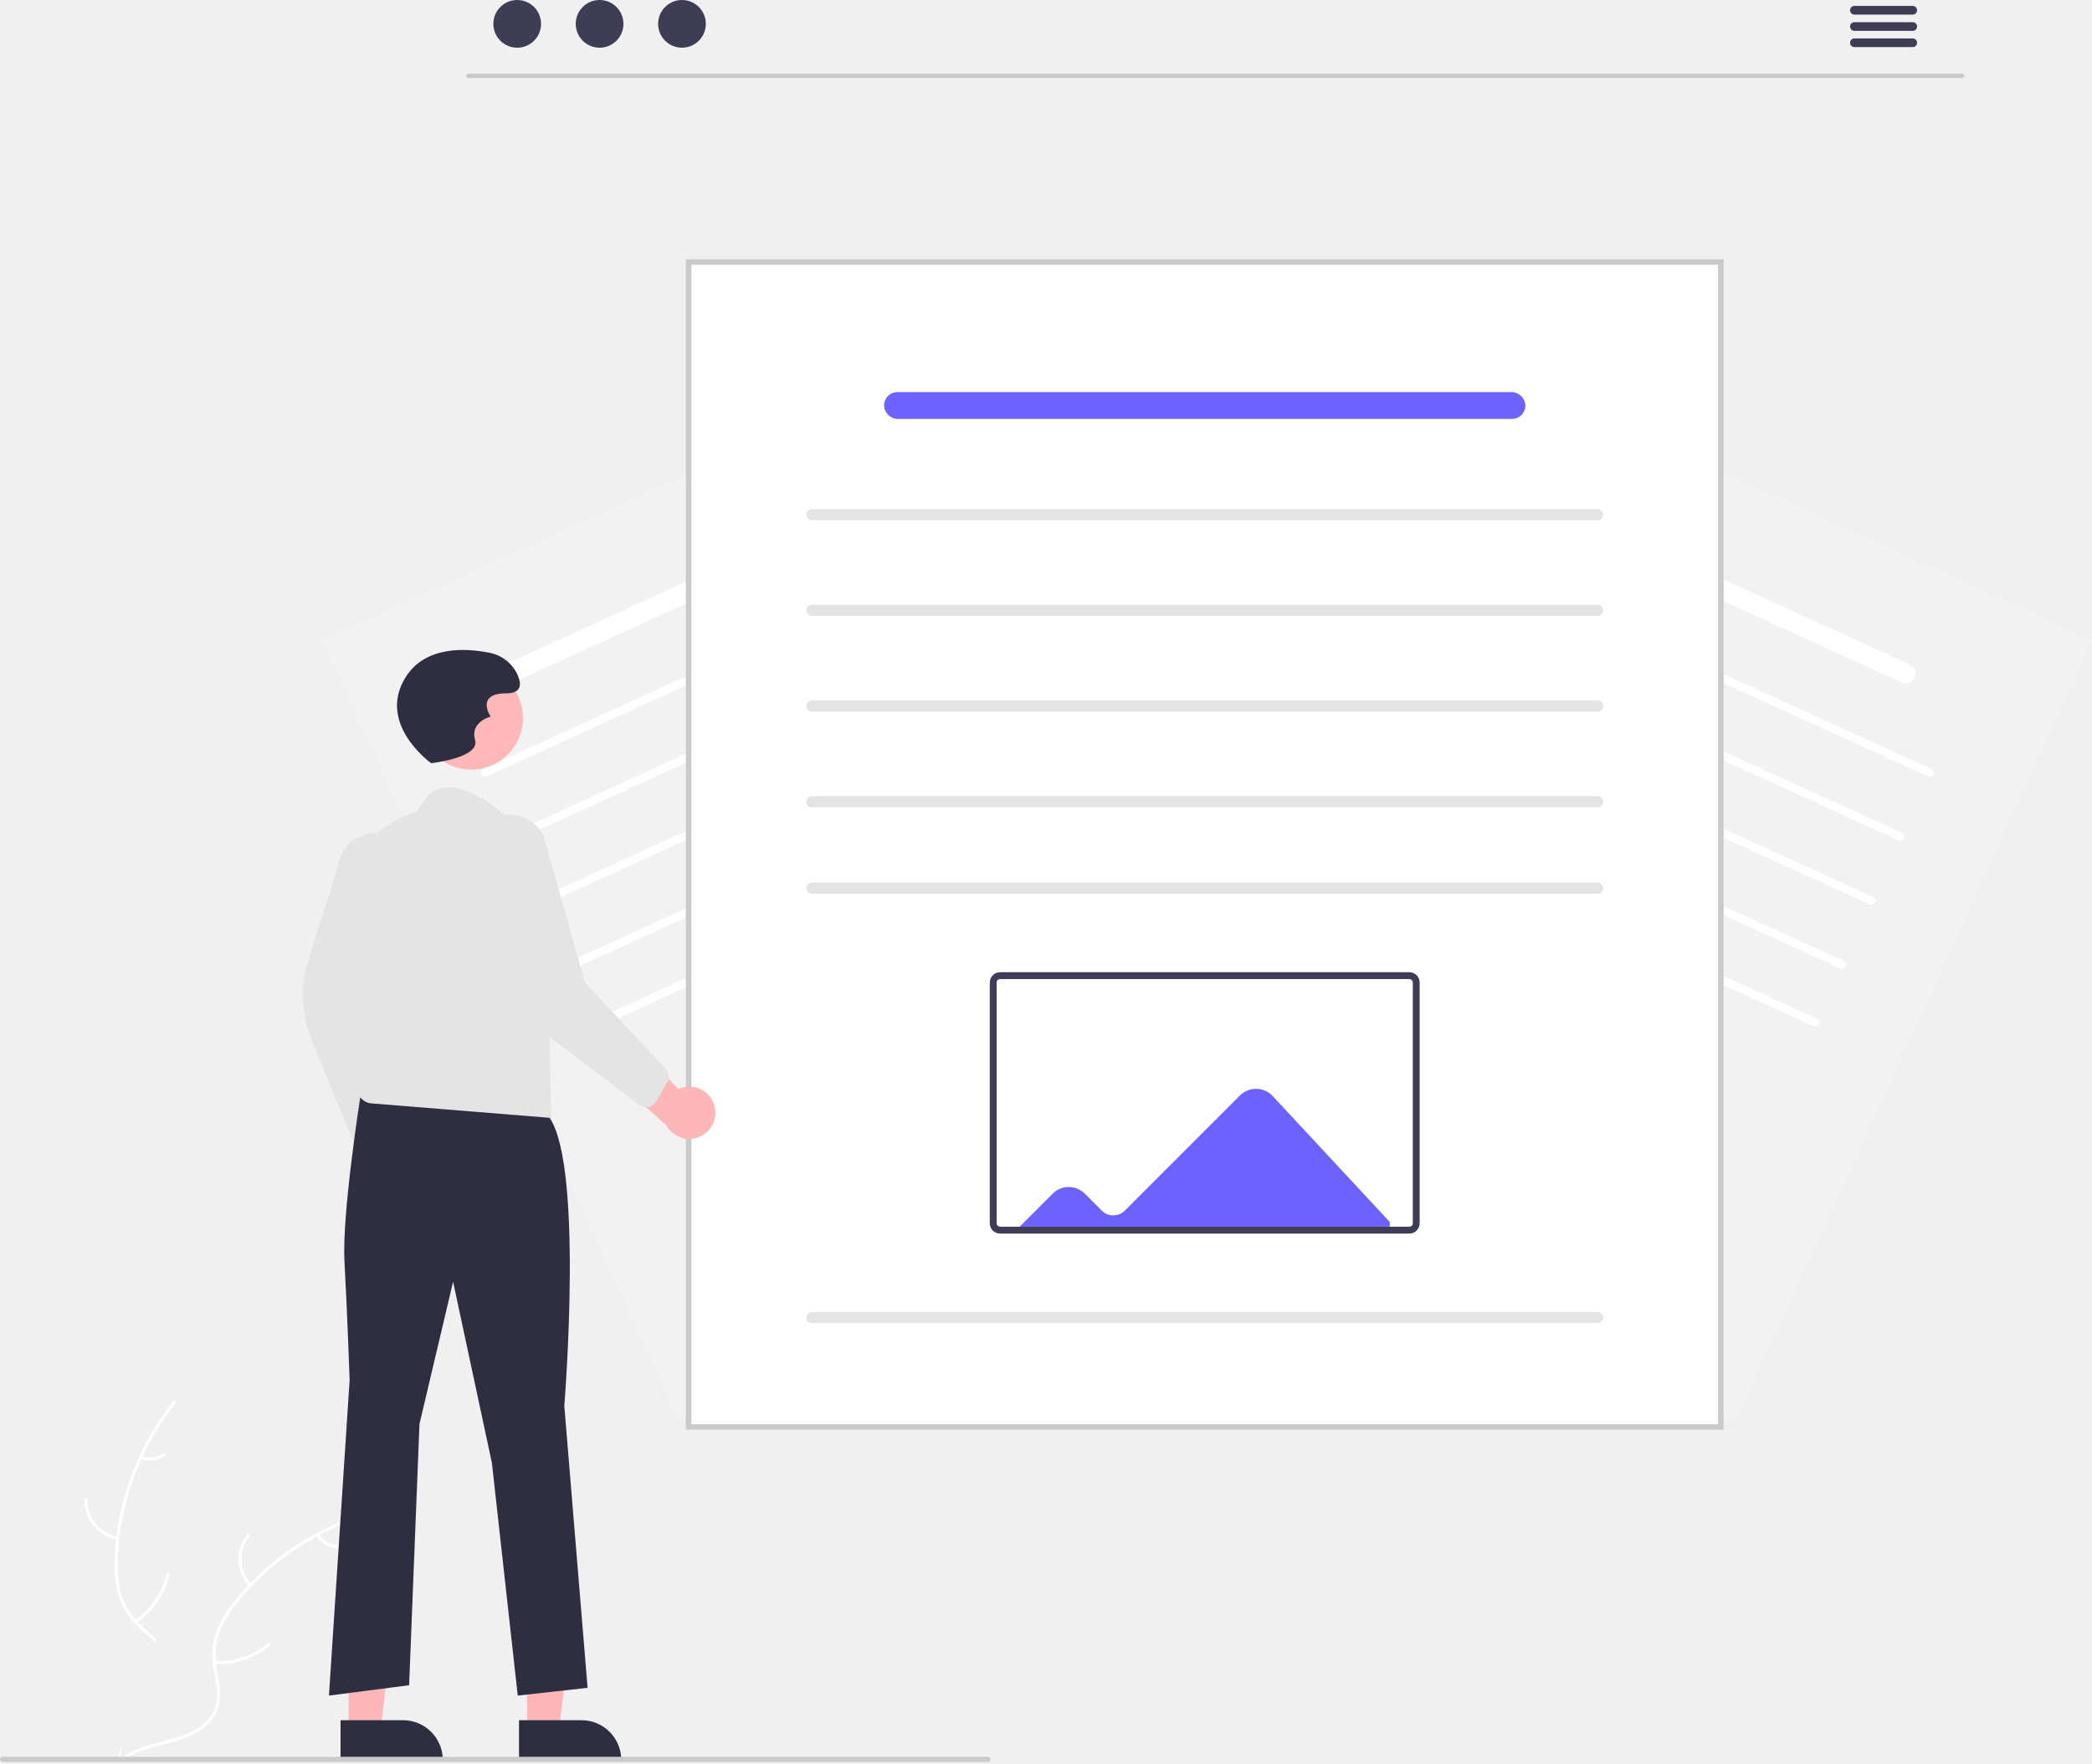
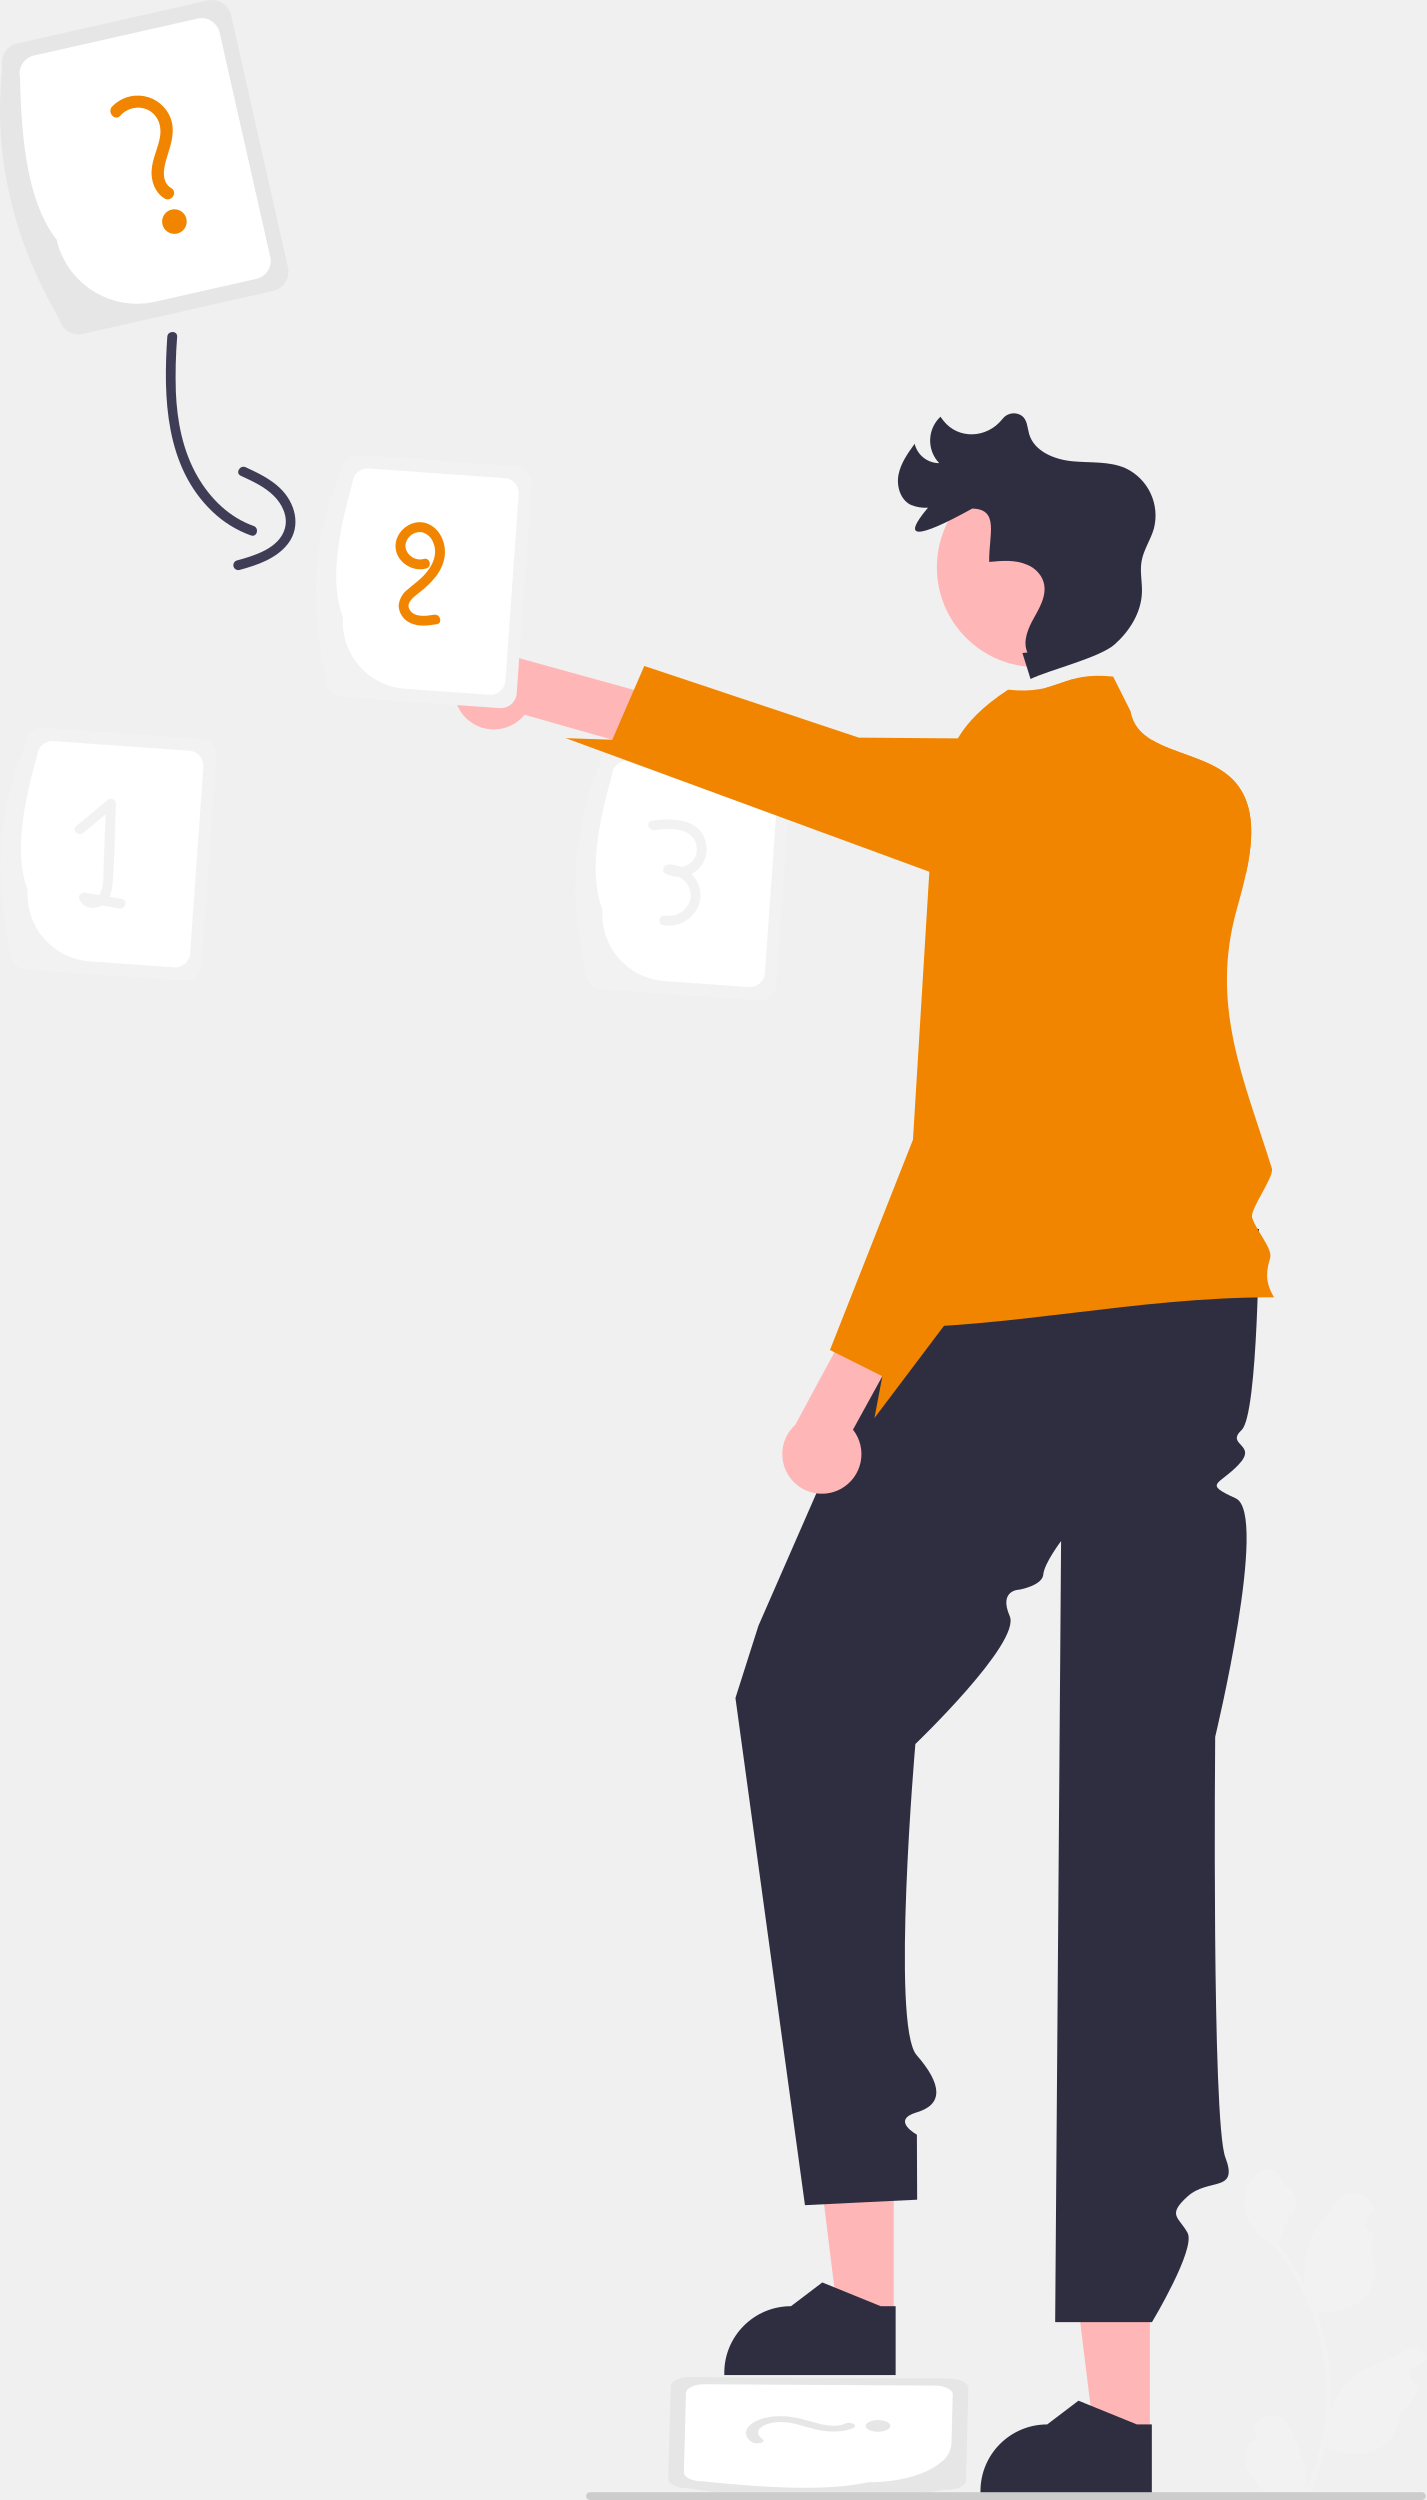
- <svg xmlns="http://www.w3.org/2000/svg" data-name="Layer 1" width="808.841" height="681.894" viewBox="0 0 808.841 681.894">
-   <path d="M866.246,659.314,597.9,536.809,736.075,234.139l268.345,122.505Z" transform="translate(-195.5797 -109.0532)" fill="#f2f2f2" />
-   <path d="M907.123,483.478l-203.145-92.739a1.586,1.586,0,0,1,1.317-2.885l203.145,92.739a1.586,1.586,0,0,1-1.317,2.885Z" transform="translate(-195.5797 -109.0532)" fill="#fff" />
-   <path d="M918.42,458.734,715.275,365.995a1.586,1.586,0,1,1,1.317-2.885l203.145,92.739a1.586,1.586,0,1,1-1.317,2.885Z" transform="translate(-195.5797 -109.0532)" fill="#fff" />
-   <path d="M929.716,433.99,726.571,341.25a1.586,1.586,0,1,1,1.317-2.885l203.145,92.739a1.586,1.586,0,0,1-1.317,2.885Z" transform="translate(-195.5797 -109.0532)" fill="#fff" />
-   <path d="M941.012,409.246,737.867,316.506a1.586,1.586,0,1,1,1.317-2.885l203.145,92.739a1.586,1.586,0,0,1-1.317,2.885Z" transform="translate(-195.5797 -109.0532)" fill="#fff" />
-   <path d="M896.915,505.84,693.77,413.101a1.586,1.586,0,1,1,1.317-2.885l203.145,92.739a1.586,1.586,0,0,1-1.317,2.885Z" transform="translate(-195.5797 -109.0532)" fill="#fff" />
-   <path d="M930.837,372.948,772.156,300.507a3.965,3.965,0,0,1-2.23-4.779,3.816,3.816,0,0,1,5.2-2.252L933.76,365.895a4.001,4.001,0,0,1,2.261,4.85A3.816,3.816,0,0,1,930.837,372.948Z" transform="translate(-195.5797 -109.0532)" fill="#fff" />
-   <path d="M320.271,356.644,588.616,234.139,726.791,536.809,458.445,659.314Z" transform="translate(-195.5797 -109.0532)" fill="#f2f2f2" />
-   <path d="M417.568,483.478l203.145-92.739a1.586,1.586,0,1,0-1.317-2.885l-203.145,92.739a1.586,1.586,0,1,0,1.317,2.885Z" transform="translate(-195.5797 -109.0532)" fill="#fff" />
-   <path d="M406.271,458.734,609.416,365.995a1.586,1.586,0,0,0-1.317-2.885l-203.145,92.739a1.586,1.586,0,1,0,1.317,2.885Z" transform="translate(-195.5797 -109.0532)" fill="#fff" />
-   <path d="M394.975,433.99l203.145-92.739a1.586,1.586,0,0,0-1.317-2.885L393.658,431.104a1.586,1.586,0,0,0,1.317,2.885Z" transform="translate(-195.5797 -109.0532)" fill="#fff" />
-   <path d="M383.679,409.246l203.145-92.739a1.586,1.586,0,1,0-1.317-2.885L382.362,406.36a1.586,1.586,0,0,0,1.317,2.885Z" transform="translate(-195.5797 -109.0532)" fill="#fff" />
-   <path d="M427.776,505.84,630.921,413.101a1.586,1.586,0,0,0-1.317-2.885L426.459,502.955a1.586,1.586,0,1,0,1.317,2.885Z" transform="translate(-195.5797 -109.0532)" fill="#fff" />
-   <path d="M393.854,372.948l158.682-72.441a3.965,3.965,0,0,0,2.23-4.779,3.816,3.816,0,0,0-5.2-2.252L390.931,365.895a4.001,4.001,0,0,0-2.261,4.85A3.816,3.816,0,0,0,393.854,372.948Z" transform="translate(-195.5797 -109.0532)" fill="#fff" />
-   <path d="M222.405,714.031c1.694-26.244,16.317-52.871,40.66-62.823a121.169,121.169,0,0,0,4.933,83.044c4.431,10.101,10.41,20.874,7.436,31.495-1.85,6.609-7.022,11.888-12.949,15.349-5.927,3.461-12.62,5.34-19.231,7.184l-1.253,1.168C229.947,766.075,220.711,740.276,222.405,714.031Z" transform="translate(-195.5797 -109.0532)" fill="#f0f0f0" />
-   <path d="M263.34,651.686a103.567,103.567,0,0,0-22.249,59.71,44.599,44.599,0,0,0,1.333,13.91,25.58,25.58,0,0,0,7.054,11.467c3.049,2.975,6.512,5.665,8.785,9.33a15.663,15.663,0,0,1,1.521,12.719c-1.501,5.294-4.814,9.733-8.205,13.961-3.765,4.695-7.75,9.511-9.112,15.52-.165.728-1.285.429-1.12-.298,2.37-10.454,12-16.883,16.209-26.422,1.964-4.451,2.598-9.521.246-13.957-2.056-3.879-5.626-6.656-8.739-9.642a27.296,27.296,0,0,1-7.315-10.955,41.231,41.231,0,0,1-1.863-13.808,100.479,100.479,0,0,1,5.517-30.916,105.403,105.403,0,0,1,17.121-31.442c.462-.583,1.276.243.817.822Z" transform="translate(-195.5797 -109.0532)" fill="#fff" />
-   <path d="M240.987,704.376a15.538,15.538,0,0,1-12.771-15.548.58.58,0,0,1,1.159-.011,14.388,14.388,0,0,0,11.909,14.439c.735.129.433,1.249-.298,1.12Z" transform="translate(-195.5797 -109.0532)" fill="#fff" />
-   <path d="M247.733,735.468a29.949,29.949,0,0,0,12.329-18.01c.168-.727,1.288-.429,1.12.298A31.151,31.151,0,0,1,248.315,736.471c-.619.419-1.197-.586-.582-1.003Z" transform="translate(-195.5797 -109.0532)" fill="#fff" />
-   <path d="M250.413,671.958a8.795,8.795,0,0,0,8.295-.916c.613-.426,1.191.579.582,1.003a9.856,9.856,0,0,1-9.175,1.034.599.599,0,0,1-.411-.709.582.582,0,0,1,.709-.411Z" transform="translate(-195.5797 -109.0532)" fill="#fff" />
-   <path d="M341.559,693.247c-.375.277-.751.554-1.126.841A115.831,115.831,0,0,0,326.333,706.508c-.342.344-.684.697-1.016,1.05a122.112,122.112,0,0,0-24.324,37.81,118.587,118.587,0,0,0-5.489,17.162c-1.922,8.081-3.362,16.996-7.713,23.771a20.346,20.346,0,0,1-1.466,2.047l-42.802,2.539c-.1-.043-.2-.076-.301-.119l-1.704.18c.051-.307.11-.624.161-.931.029-.178.067-.357.096-.535.022-.119.045-.238.058-.346.007-.04.015-.079.023-.109.013-.109.037-.208.051-.307q.489-2.66,1.017-5.323c-.001-.01-.001-.01.008-.02,2.716-13.518,6.585-26.928,12.366-39.325.174-.373.347-.756.541-1.13a113.158,113.158,0,0,1,9.233-15.992,100.037,100.037,0,0,1,6.199-8.002,83.187,83.187,0,0,1,19.857-16.799c14.87-9.016,32.459-13.176,49.159-9.198C340.713,693.033,341.131,693.135,341.559,693.247Z" transform="translate(-195.5797 -109.0532)" fill="#f0f0f0" />
-   <path d="M341.495,693.796a103.567,103.567,0,0,0-53.714,34.279,44.6,44.6,0,0,0-7.31,11.909,25.58,25.58,0,0,0-1.272,13.402c.643,4.211,1.789,8.444,1.397,12.739a15.663,15.663,0,0,1-6.443,11.071c-4.385,3.323-9.703,4.873-14.956,6.207-5.833,1.482-11.914,2.928-16.62,6.906-.57.482-1.285-.431-.715-.912,8.186-6.92,19.746-6.255,28.85-11.338,4.248-2.371,7.806-6.037,8.599-10.995.693-4.335-.484-8.702-1.172-12.96a27.296,27.296,0,0,1,.755-13.151,41.231,41.231,0,0,1,6.825-12.146,100.479,100.479,0,0,1,23.018-21.363,105.404,105.404,0,0,1,32.6-14.797c.72-.188.873.962.157,1.149Z" transform="translate(-195.5797 -109.0532)" fill="#fff" />
-   <path d="M291.924,722.407a15.538,15.538,0,0,1-.836-20.103c.461-.586,1.394.102.932.689a14.388,14.388,0,0,0,.816,18.699c.509.545-.406,1.258-.912.715Z" transform="translate(-195.5797 -109.0532)" fill="#fff" />
-   <path d="M278.591,751.295a29.949,29.949,0,0,0,20.687-6.957c.572-.48,1.286.433.715.912a31.151,31.151,0,0,1-21.542,7.196c-.746-.038-.603-1.189.139-1.151Z" transform="translate(-195.5797 -109.0532)" fill="#fff" />
-   <path d="M318.968,702.199a8.795,8.795,0,0,0,7.175,4.263c.746.029.602,1.179-.139,1.151a9.856,9.856,0,0,1-7.948-4.698.599.599,0,0,1,.098-.814.582.582,0,0,1,.814.098Z" transform="translate(-195.5797 -109.0532)" fill="#fff" />
-   <path d="M861.997,661.858H460.741V209.276H861.997Z" transform="translate(-195.5797 -109.0532)" fill="#fff" />
-   <path d="M861.997,661.858H460.741V209.276H861.997Zm-399.099-2.157H859.84v-448.268H462.898Z" transform="translate(-195.5797 -109.0532)" fill="#cacaca" />
-   <path d="M813.25,421.185H509.488a2.157,2.157,0,1,1,0-4.315h303.762a2.157,2.157,0,0,1,0,4.315Z" transform="translate(-195.5797 -109.0532)" fill="#e4e4e4" />
-   <path d="M813.25,384.185H509.488a2.157,2.157,0,1,1,0-4.315h303.762a2.157,2.157,0,0,1,0,4.315Z" transform="translate(-195.5797 -109.0532)" fill="#e4e4e4" />
-   <path d="M813.25,347.185H509.488a2.157,2.157,0,1,1,0-4.315h303.762a2.157,2.157,0,0,1,0,4.315Z" transform="translate(-195.5797 -109.0532)" fill="#e4e4e4" />
-   <path d="M813.25,310.185H509.488a2.157,2.157,0,1,1,0-4.315h303.762a2.157,2.157,0,0,1,0,4.315Z" transform="translate(-195.5797 -109.0532)" fill="#e4e4e4" />
-   <path d="M813.25,454.623H509.488a2.157,2.157,0,1,1,0-4.315h303.762a2.157,2.157,0,0,1,0,4.315Z" transform="translate(-195.5797 -109.0532)" fill="#e4e4e4" />
-   <path d="M813.25,620.623H509.488a2.157,2.157,0,1,1,0-4.315h303.762a2.157,2.157,0,0,1,0,4.315Z" transform="translate(-195.5797 -109.0532)" fill="#e4e4e4" />
-   <path d="M740.484,585.994h-158.231a3.993,3.993,0,0,1-3.989-3.989V488.928a3.993,3.993,0,0,1,3.989-3.989h158.231a3.993,3.993,0,0,1,3.989,3.989v93.077A3.993,3.993,0,0,1,740.484,585.994Z" transform="translate(-195.5797 -109.0532)" fill="#fff" />
-   <path d="M687.643,532.82a8.801,8.801,0,0,0-12.646-.226L630.467,577.125a6.288,6.288,0,0,1-8.869.013l-6.595-6.582a8.78,8.78,0,0,0-12.42,0L589.819,583.335H732.918v-1.822Z" transform="translate(-195.5797 -109.0532)" fill="#6c63ff" />
-   <path d="M740.484,585.994h-158.231a3.993,3.993,0,0,1-3.989-3.989V488.928a3.993,3.993,0,0,1,3.989-3.989h158.231a3.993,3.993,0,0,1,3.989,3.989v93.077A3.993,3.993,0,0,1,740.484,585.994ZM582.253,487.598a1.331,1.331,0,0,0-1.33,1.33v93.077a1.331,1.331,0,0,0,1.33,1.33h158.231a1.331,1.331,0,0,0,1.33-1.33V488.928a1.331,1.331,0,0,0-1.33-1.33Z" transform="translate(-195.5797 -109.0532)" fill="#3f3d56" />
-   <path d="M359.017,570.436a10.056,10.056,0,0,0-8.672-12.75l-8.291-34.76-12.707,13.541,9.821,30.933a10.11,10.11,0,0,0,19.849,3.036Z" transform="translate(-195.5797 -109.0532)" fill="#ffb6b6" />
-   <path d="M336.856,557.828a4.505,4.505,0,0,1-2.708-2.476l-17.579-42.998a46.373,46.373,0,0,1-1.648-32.603l11.264-35.283a14.497,14.497,0,1,1,28.872,2.642l-14.938,56.816,10.005,44.622a4.515,4.515,0,0,1-2.2,4.679l-7.416,4.237a4.506,4.506,0,0,1-2.623.576A4.455,4.455,0,0,1,336.856,557.828Z" transform="translate(-195.5797 -109.0532)" fill="#e4e4e4" />
-   <polygon points="203.799 669.082 216.058 669.082 221.891 621.794 203.796 621.794 203.799 669.082" fill="#ffb6b6" />
-   <path d="M396.251,774.133l24.144-.001h.001a15.387,15.387,0,0,1,15.386,15.386v.5l-39.531.001Z" transform="translate(-195.5797 -109.0532)" fill="#2f2e41" />
-   <polygon points="134.799 669.082 147.058 669.082 152.891 621.794 134.796 621.794 134.799 669.082" fill="#ffb6b6" />
-   <path d="M327.251,774.133l24.144-.001h.001a15.387,15.387,0,0,1,15.386,15.386v.5l-39.531.001Z" transform="translate(-195.5797 -109.0532)" fill="#2f2e41" />
-   <path d="M406.761,539.618l-71.897-6.326s-7.103,45.326-6.103,63.326,2,46,2,46l-8,122,31-4,4-101,13-55,15,70,10,90,27-3-9-109S421.76,554.618,406.761,539.618Z" transform="translate(-195.5797 -109.0532)" fill="#2f2e41" />
-   <circle cx="182.181" cy="277.565" r="20" fill="#ffb8b8" />
-   <path d="M399.662,431.276l-14.285-11.371s-15.469-11.936-24.543-3.111l-4.074,5.825s-23.098,8.657-23.098,19.657l1.098,60.343s-8,31,4,33l69.902,5.657-.902-57.657Z" transform="translate(-195.5797 -109.0532)" fill="#e4e4e4" />
-   <path d="M362.261,404.118s-21-15-10-33c7.631-12.487,23.444-11.499,32.414-9.722a15.154,15.154,0,0,1,11.086,8.722c1.5,3.5,1.5,7-4.5,7-12,0-6,9-6,9s-8,2-6,9S362.261,404.118,362.261,404.118Z" transform="translate(-195.5797 -109.0532)" fill="#2f2e41" />
-   <path d="M471.819,536.663a10.056,10.056,0,0,0-13.945-6.581L433.082,504.346l-4.072,18.118,24.167,21.661a10.11,10.11,0,0,0,18.641-7.463Z" transform="translate(-195.5797 -109.0532)" fill="#ffb6b6" />
-   <path d="M446.325,537.054a4.505,4.505,0,0,1-3.59-.758l-36.977-28.116a46.373,46.373,0,0,1-17.974-27.25l-8.211-36.116a14.497,14.497,0,1,1,26.215-12.384l15.98,56.532,31.277,33.361a4.515,4.515,0,0,1,.48,5.148l-4.237,7.416a4.506,4.506,0,0,1-1.968,1.828A4.455,4.455,0,0,1,446.325,537.054Z" transform="translate(-195.5797 -109.0532)" fill="#e4e4e4" />
-   <path d="M954.236,139.23H376.68a.838.838,0,0,1,0-1.677H954.236a.838.838,0,0,1,0,1.677Z" transform="translate(-195.5797 -109.0532)" fill="#cacaca" />
-   <circle cx="199.967" cy="9.221" r="9.221" fill="#3f3d56" />
-   <circle cx="231.821" cy="9.221" r="9.221" fill="#3f3d56" />
-   <circle cx="263.675" cy="9.221" r="9.221" fill="#3f3d56" />
-   <path d="M935.15,114.693H912.518a1.677,1.677,0,0,1,0-3.353h22.633a1.677,1.677,0,0,1,0,3.353Z" transform="translate(-195.5797 -109.0532)" fill="#3f3d56" />
-   <path d="M935.15,120.98H912.518a1.677,1.677,0,0,1,0-3.353h22.633a1.677,1.677,0,0,1,0,3.353Z" transform="translate(-195.5797 -109.0532)" fill="#3f3d56" />
-   <path d="M935.15,127.267H912.518a1.677,1.677,0,0,1,0-3.353h22.633a1.677,1.677,0,0,1,0,3.353Z" transform="translate(-195.5797 -109.0532)" fill="#3f3d56" />
-   <path d="M577.58,790.276h-381a1,1,0,1,1,0-2h381a1,1,0,0,1,0,2Z" transform="translate(-195.5797 -109.0532)" fill="#cacaca" />
-   <path d="M780.155,271.019H542.879a5.393,5.393,0,0,1-5.459-4.654,5.191,5.191,0,0,1,5.162-5.725H779.787a5.442,5.442,0,0,1,5.538,4.724A5.19,5.19,0,0,1,780.155,271.019Z" transform="translate(-195.5797 -109.0532)" fill="#6c63ff" />
+ <svg xmlns="http://www.w3.org/2000/svg" data-name="Layer 1" width="434.258" height="761.185" viewBox="0 0 434.258 761.185">
+   <path d="M470.538,150.812,457.498,92.943l-4.253-18.852a6.013,6.013,0,0,0-7.194-4.534l-6.424,1.453L388.111,82.633a6,6,0,0,0-4.534,7.177c-2.766,25.749,2.696,49.502,14.546,71.732.875,1.663,1.803,3.326,2.766,4.989a5.935,5.935,0,0,0,1.698,3.011,6.025,6.025,0,0,0,5.479,1.523l6.757-1.523,4.166-.945,47.016-10.608A6.004,6.004,0,0,0,470.538,150.812Z" transform="translate(-382.8712 -69.40728)" fill="#e6e6e6" />
+   <path d="M465.147,147.591l-12.428-55.051-2.976-13.216a5.627,5.627,0,0,0-6.722-4.253l-3.956.893L393.222,86.309a5.627,5.627,0,0,0-4.253,6.722c.403,20.042,2.503,38.229,11.133,49.327a25.064,25.064,0,0,0,17.189,18.432c.105.035.193.07.298.105.07.018.158.053.228.07a24.88,24.88,0,0,0,12.236.315l30.842-6.967A5.627,5.627,0,0,0,465.147,147.591Z" transform="translate(-382.8712 -69.40728)" fill="#fff" />
+   <path d="M419.474,104.665a7.175,7.175,0,0,1,8.396-1.831c3.059,1.528,4.246,4.779,3.757,8.012-.546,3.611-2.432,6.899-2.604,10.596-.15,3.236,1.056,6.636,3.924,8.378,2.056,1.249,4.172-1.843,2.106-3.098-3.4-2.065-2.257-6.604-1.271-9.7,1.231-3.866,2.514-7.807.991-11.79A10.759,10.759,0,0,0,417.011,101.841c-1.622,1.749.821,4.595,2.463,2.824Z" transform="translate(-382.8712 -69.40728)" fill="#f28500" />
+   <circle cx="53.105" cy="67.463" r="3.747" fill="#f28500" />
+   <path d="M671.786,793.624l-59.315-.354-19.324-.113c-3.321-.017-6.043,1.245-6.08,2.82l-.078,3.124-.651,25.047c-.05,1.565,2.608,2.864,5.928,2.882a251.579,251.579,0,0,0,73.149,1.186q2.731-.331,5.494-.727a11.216,11.216,0,0,0,3.323-.452c1.64-.506,2.724-1.373,2.753-2.36l.087-3.285.048-2.026.594-22.86C677.751,794.931,675.089,793.639,671.786,793.624Z" transform="translate(-382.8712 -69.40728)" fill="#e6e6e6" />
+   <path d="M667.401,795.757l-56.432-.327-13.545-.082c-3.104-.018-5.659,1.161-5.697,2.633l-.05,1.923-.578,22.29c-.039,1.472,2.447,2.684,5.551,2.702,19.588,2.021,37.766,3.054,50.564.294,9.316.047,17.532-2.335,21.918-5.902.058-.045.113-.081.171-.126.033-.03.088-.067.121-.097a7.809,7.809,0,0,0,3.146-5.611l.382-14.997C672.991,796.987,670.505,795.775,667.401,795.757Z" transform="translate(-382.8712 -69.40728)" fill="#fff" />
+   <path d="M615.047,812.103c-1.73-1.228-1.911-2.898.168-4.075,2.196-1.243,5.634-1.433,8.665-.852,3.386.649,6.146,1.882,9.702,2.368,3.113.425,6.7.243,9.06-.888,1.692-.811-.825-2.128-2.525-1.313-2.798,1.341-6.948.314-9.73-.481-3.474-.994-7.01-2.02-11.238-1.755-7.693.481-11.706,4.778-7.42,7.822,1.325.941,4.66.127,3.318-.826Z" transform="translate(-382.8712 -69.40728)" fill="#e6e6e6" />
+   <ellipse cx="267.332" cy="738.628" rx="3.747" ry="1.777" fill="#e6e6e6" />
+   <path d="M386.231,359.365c-5.154-21.646-4.294-42.966,4.531-63.854a4.892,4.892,0,0,1,5.221-4.529l48.224,3.422a4.892,4.892,0,0,1,4.529,5.221l-4.531,63.854a4.892,4.892,0,0,1-5.221,4.529l-48.224-3.422A4.892,4.892,0,0,1,386.231,359.365Z" transform="translate(-382.8712 -69.40728)" fill="#f2f2f2" />
+   <path d="M391.299,340.341c-4.125-10.667-1.487-25.337,2.913-41.051a4.582,4.582,0,0,1,4.889-4.241l41.444,2.941a4.582,4.582,0,0,1,4.242,4.889l-4.032,56.821a4.582,4.582,0,0,1-4.889,4.241l-25.674-1.822A20.41,20.41,0,0,1,391.299,340.341Z" transform="translate(-382.8712 -69.40728)" fill="#fff" />
+   <path d="M419.992,343.125q-1.899-.326-3.798-.653a12.752,12.752,0,0,0,.994-4.338c.599-7.992.66-16.06.979-24.068a1.519,1.519,0,0,0-2.561-1.061q-4.769,3.95-9.538,7.9c-1.488,1.233.644,3.345,2.121,2.121q3.423-2.835,6.846-5.67-.314,7.871-.628,15.741c-.1,2.518.206,5.576-.825,7.944a3.825,3.825,0,0,1-.547.887q-2.102-.361-4.205-.722c-1.008-.173-2.289.668-1.845,1.845.965,2.559,3.809,3.368,6.247,2.381a5.078,5.078,0,0,0,.622-.333l5.339.917C421.083,346.342,421.894,343.451,419.992,343.125Z" transform="translate(-382.8712 -69.40728)" fill="#f2f2f2" />
+   <path d="M561.231,365.365c-5.154-21.646-4.294-42.966,4.531-63.854a4.892,4.892,0,0,1,5.221-4.529l48.224,3.422a4.892,4.892,0,0,1,4.529,5.221l-4.531,63.854a4.892,4.892,0,0,1-5.221,4.529l-48.224-3.422A4.892,4.892,0,0,1,561.231,365.365Z" transform="translate(-382.8712 -69.40728)" fill="#f2f2f2" />
+   <path d="M566.299,346.341c-4.125-10.667-1.487-25.337,2.913-41.051a4.582,4.582,0,0,1,4.889-4.241l41.444,2.941a4.582,4.582,0,0,1,4.242,4.889l-4.032,56.821a4.582,4.582,0,0,1-4.889,4.241l-25.674-1.822A20.41,20.41,0,0,1,566.299,346.341Z" transform="translate(-382.8712 -69.40728)" fill="#fff" />
+   <path d="M593.354,335.507a8.446,8.446,0,0,0,1.555-.943,8.607,8.607,0,0,0,2.815-8.952c-1.945-7.144-10.49-7.188-16.39-6.328-1.903.277-1.094,3.168.798,2.893,3.976-.579,10.218-1.048,12.355,3.295a5.705,5.705,0,0,1-.913,6.285,5.554,5.554,0,0,1-3.376,1.605,8.923,8.923,0,0,0-3.928-.733c-1.39.066-2.165,2.087-.757,2.795a9.012,9.012,0,0,0,4.01.945,6.5,6.5,0,0,1,3.667,6.198,6.723,6.723,0,0,1-7.692,5.633c-1.885-.379-2.692,2.512-.798,2.893a9.75,9.75,0,0,0,11.455-8.19A9.111,9.111,0,0,0,593.354,335.507Z" transform="translate(-382.8712 -69.40728)" fill="#f2f2f2" />
+   <polygon points="272.105 705.445 255.138 705.444 247.067 640 272.108 640.002 272.105 705.445" fill="#ffb6b6" />
+   <path d="M655.573,792.552l-52.175-.002v-.66a20.309,20.309,0,0,1,20.308-20.308h.001l9.53-7.23,17.782,7.231,4.555 0Z" transform="translate(-382.8712 -69.40728)" fill="#2f2e41" />
+   <polygon points="350.105 741.445 333.138 741.444 325.067 676 350.108 676.002 350.105 741.445" fill="#ffb6b6" />
+   <path d="M733.573,828.552l-52.175-.002v-.66a20.309,20.309,0,0,1,20.308-20.308h.001l9.53-7.23,17.782,7.231,4.555 0Z" transform="translate(-382.8712 -69.40728)" fill="#2f2e41" />
+   <path d="M524.227,287.49a12.068,12.068,0,0,0,18.373-.454l57.852,16.467,8.489-14.882-68.854-19.056a12.051,12.051,0,0,0-15.86,17.925Z" transform="translate(-382.8712 -69.40728)" fill="#ffb6b6" />
+   <path d="M674.667,425.226,613.795,564.407l-7,22L627.958,740.823l34.16-1.667-.077-19.802s-8.129-4.409-.026-6.803,7.762-8.473-.068-17.434-.367-94.71-.367-94.71,32.237-30.87,28.726-38.935,3.008-8.065,3.008-8.065,6.95-1.243,7.216-4.621,5.416-10.171,5.416-10.171l-1.805,237.823h29.474s13.475-22.392,10.827-27.211-6.352-5.291,0-11.055,15.674-1.047,11.513-11.906-3.092-128.034-3.092-128.034,16.396-67.997,6.266-72.614-5.094-3.965.888-10.291-4.163-5.748.909-10.537,5.277-61.152,5.277-61.152Z" transform="translate(-382.8712 -69.40728)" fill="#2f2e41" />
+   <path d="M770.795,464.407c-42.67-.1-79.28,9.49-121.95,9.39,2.78-19.24,12.495-49.396,15.274-68.641,3.908-27.067.878-43.223,4.776-70.289.39-2.65.77-5.29,1.15-7.94,1.54-10.7-2.15-21.4,4.47-32.7,2.82-4.82,7.51-9.74,15.28-14.82,16.14,1.64,15.86-5.64,32-4l5.34,10.64c.68,4.04,3.13,6.67,6.45,8.66,6.83,4.13,17.35,5.57,23.67,11.16,7.94,7.02,7.41,18.25,5.05,29.21-.84,3.9-1.91,7.76-2.92,11.39-8.129,29.247,2.262,51.559,10.734,78.689.803,2.573-6.806,12.521-6,15,1.367,4.2,6.262,9.426,5.483,12.264C768.637,455.935,767.675,459.241,770.795,464.407Z" transform="translate(-382.8712 -69.40728)" fill="#f28500" />
+   <path d="M762.305,335.077l-93.41-.21-3-.01-110.776-40.701,14.176.481,6.58-15.17,3.17-7.29,65.29,21.82,30.18.23,56.9.42c.73.01,1.45.03,2.17.06,6.83,4.13,17.35,5.57,23.67,11.16C765.195,312.887,764.665,324.117,762.305,335.077Z" transform="translate(-382.8712 -69.40728)" fill="#f28500" />
+   <circle cx="315.616" cy="172.742" r="30.355" fill="#ffb6b6" />
+   <path d="M694.173,268.241l2.473,7.906c5.483-2.707,21.039-6.462,25.604-10.53s8.096-9.68,8.312-15.791c.112-3.156-.653-6.339-.128-9.453.593-3.519,2.764-6.569,3.758-9.996a15.945,15.945,0,0,0-8.602-18.405c-5.032-2.211-10.786-1.591-16.256-2.125s-11.572-3.009-13.112-8.285c-.576-1.973-.51-4.299-2.272-5.59a4.312,4.312,0,0,0-5.71.826q-.122.138-.234.279c-4.63,5.809-13.357,6.24-17.924.381q-.448-.574-.861-1.175a9.948,9.948,0,0,0-.394,14.133,7.672,7.672,0,0,1-7.465-5.887c-2.095,2.893-4.245,5.911-4.918,9.419s.577,7.657,3.794,9.21a12.327,12.327,0,0,0,5.168.846c-8.299,9.817-3.32,9.534,13.487.256,8.338.158,5.045,7.906,5.153,16.245v0c3.924-.377,7.965-.746,11.676.907a8.961,8.961,0,0,1,4.165,3.579c2.452,4.212.019,8.59-2.137,12.422-1.843,3.275-3.591,7.219-2.061,10.652" transform="translate(-382.8712 -69.40728)" fill="#2f2e41" />
+   <path d="M638.926,522.715a12.068,12.068,0,0,0,3.656-18.012L671.54,451.983l-12.613-11.595-33.937,62.868a12.051,12.051,0,0,0,13.935,19.459Z" transform="translate(-382.8712 -69.40728)" fill="#ffb6b6" />
+   <path d="M709.555,276.177l-6.75,120.92-32.52,75.99-21.166,28.069,2.406-12.719-14.59-7.3-1.37-.68,19.42-49.19,5.86-14.84,2.73-44.67,2.58-42.24a52.634,52.634,0,0,1,19.34-37.63l16.2-13.16Z" transform="translate(-382.8712 -69.40728)" fill="#f28500" />
+   <path d="M482.231,276.365c-5.154-21.646-4.294-42.966,4.531-63.854a4.892,4.892,0,0,1,5.221-4.529l48.224,3.422a4.892,4.892,0,0,1,4.529,5.221l-4.531,63.854a4.892,4.892,0,0,1-5.221,4.529l-48.224-3.422A4.892,4.892,0,0,1,482.231,276.365Z" transform="translate(-382.8712 -69.40728)" fill="#f2f2f2" />
+   <path d="M487.299,257.341c-4.125-10.667-1.487-25.337,2.913-41.051a4.582,4.582,0,0,1,4.889-4.241l41.444,2.941a4.582,4.582,0,0,1,4.242,4.889l-4.032,56.821a4.582,4.582,0,0,1-4.889,4.241l-25.674-1.822A20.41,20.41,0,0,1,487.299,257.341Z" transform="translate(-382.8712 -69.40728)" fill="#fff" />
+   <path d="M512.785,228.747c-4.248-1.474-8.973,1.885-9.455,6.242-.546,4.937,4.764,8.835,9.362,7.493,1.85-.54,1.063-3.436-.797-2.893-3.37.984-6.965-2.655-5.028-5.909a4.431,4.431,0,0,1,4.527-2.215,5.018,5.018,0,0,1,3.344,3.035c1.654,3.726-.312,7.51-2.916,10.218-1.485,1.545-3.228,2.745-4.829,4.153a6.983,6.983,0,0,0-2.746,4.954,5.997,5.997,0,0,0,3.412,5.182c2.558,1.315,5.467.897,8.188.459,1.901-.306,1.094-3.197-.798-2.893-2.38.383-5.943.963-7.451-1.518-1.291-2.125,1.369-3.991,2.819-5.121,3.643-2.841,7.328-6.51,7.875-11.34C518.74,234.637,516.729,230.115,512.785,228.747Z" transform="translate(-382.8712 -69.40728)" fill="#f28500" />
+   <path d="M762.87,813.26a2.269,2.269,0,0,0,1.645-3.933l-.155-.618q.031-.074.062-.148a6.094,6.094,0,0,1,11.241.042c1.839,4.428,4.179,8.864,4.756,13.546a18.029,18.029,0,0,1-.316,6.2,72.281,72.281,0,0,0,6.575-30.021,69.764,69.764,0,0,0-.433-7.783q-.358-3.178-.995-6.31a73.119,73.119,0,0,0-14.5-30.99,19.459,19.459,0,0,1-8.093-8.397,14.843,14.843,0,0,1-1.35-4.056c.394.052,1.486-5.949,1.188-6.317.549-.833,1.532-1.247,2.131-2.06,2.982-4.043,7.091-3.337,9.236,2.157,4.582,2.313,4.627,6.148,1.815,9.837-1.789,2.347-2.035,5.522-3.604,8.035.162.207.329.407.491.614a73.591,73.591,0,0,1,7.681,12.169,30.593,30.593,0,0,1,1.826-14.21c1.748-4.217,5.025-7.769,7.91-11.415a6.279,6.279,0,0,1,11.184,3.083q.009.081.017.161-.643.363-1.259.77a3.078,3.078,0,0,0,1.241,5.602l.063.01a30.628,30.628,0,0,1-.807,4.579c3.702,14.316-4.29,19.53-15.701,19.764-.252.129-.497.258-.749.381a75.114,75.114,0,0,1,4.043,19.028,71.243,71.243,0,0,1-.052,11.503l.019-.136a18.826,18.826,0,0,1,6.427-10.87c4.946-4.063,11.933-5.559,17.268-8.824a3.533,3.533,0,0,1,5.411,3.437l-.022.143a20.675,20.675,0,0,0-2.319,1.117q-.643.363-1.259.77a3.078,3.078,0,0,0,1.241,5.602l.063.01c.045.006.084.013.129.019a30.655,30.655,0,0,1-5.639,8.829c-2.315,12.497-12.256,13.683-22.89,10.044h-.006a75.092,75.092,0,0,1-5.044,14.726H763.321c-.065-.2-.123-.407-.181-.607a20.475,20.475,0,0,0,4.986-.297c-1.337-1.641-2.674-3.294-4.011-4.935a1.119,1.119,0,0,1-.084-.097c-.678-.84-1.363-1.673-2.041-2.512l-0-.001a29.99,29.99,0,0,1,.879-7.64Z" transform="translate(-382.8712 -69.40728)" fill="#f2f2f2" />
+   <path d="M561.319,829.403a1.186,1.186,0,0,0,1.19,1.19h253.29a1.19,1.19,0,1,0,0-2.38h-253.29A1.187,1.187,0,0,0,561.319,829.403Z" transform="translate(-382.8712 -69.40728)" fill="#ccc" />
+   <path d="M433.807,171.94c-1.251,18.493-.65,39.482,13.705,53.201a32.861,32.861,0,0,0,11.783,7.302c1.824.643,2.609-2.254.798-2.893-7.375-2.6-13.176-8.312-17.042-14.992-4.532-7.83-6.261-16.863-6.639-25.816a153.141,153.141,0,0,1,.396-16.803c.13-1.927-2.87-1.919-3,0Z" transform="translate(-382.8712 -69.40728)" fill="#3f3d56" />
+   <path d="M456.169,214.26c3.558,1.653,7.288,3.335,10.103,6.146,2.568,2.564,4.361,6.304,3.32,9.959-1.707,5.996-9.308,8.257-14.608,9.687a1.501,1.501,0,0,0,.798,2.893c5.331-1.438,11.309-3.447,14.792-8.011,4.121-5.401,2.165-12.52-2.465-16.925-2.982-2.838-6.734-4.623-10.426-6.338-1.74-.808-3.265,1.777-1.514,2.59Z" transform="translate(-382.8712 -69.40728)" fill="#3f3d56" />
</svg>
